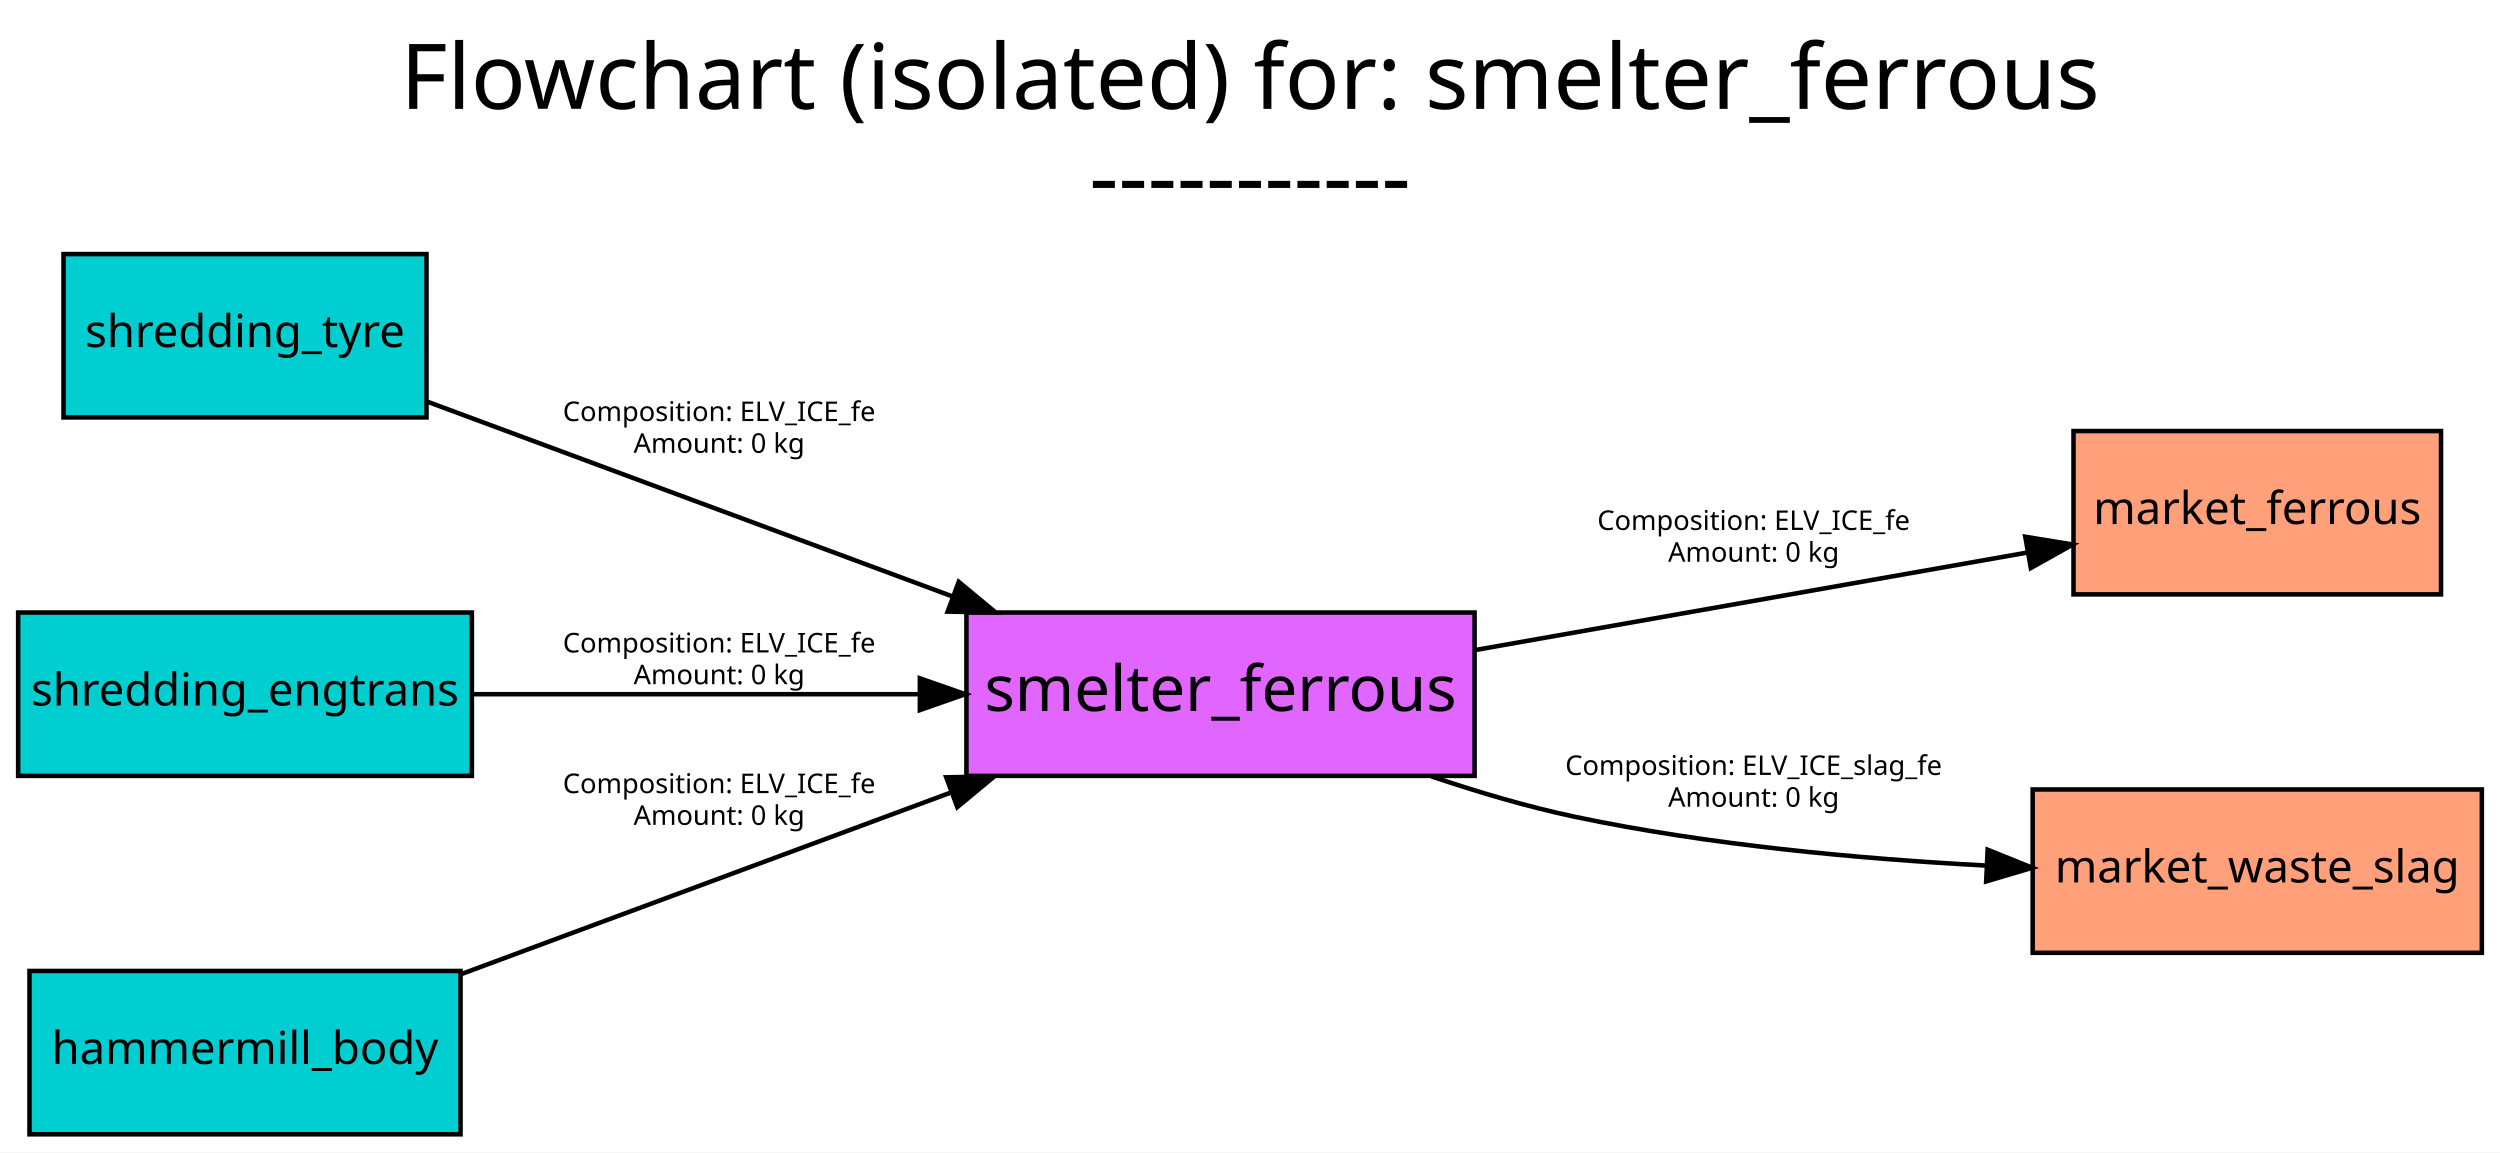
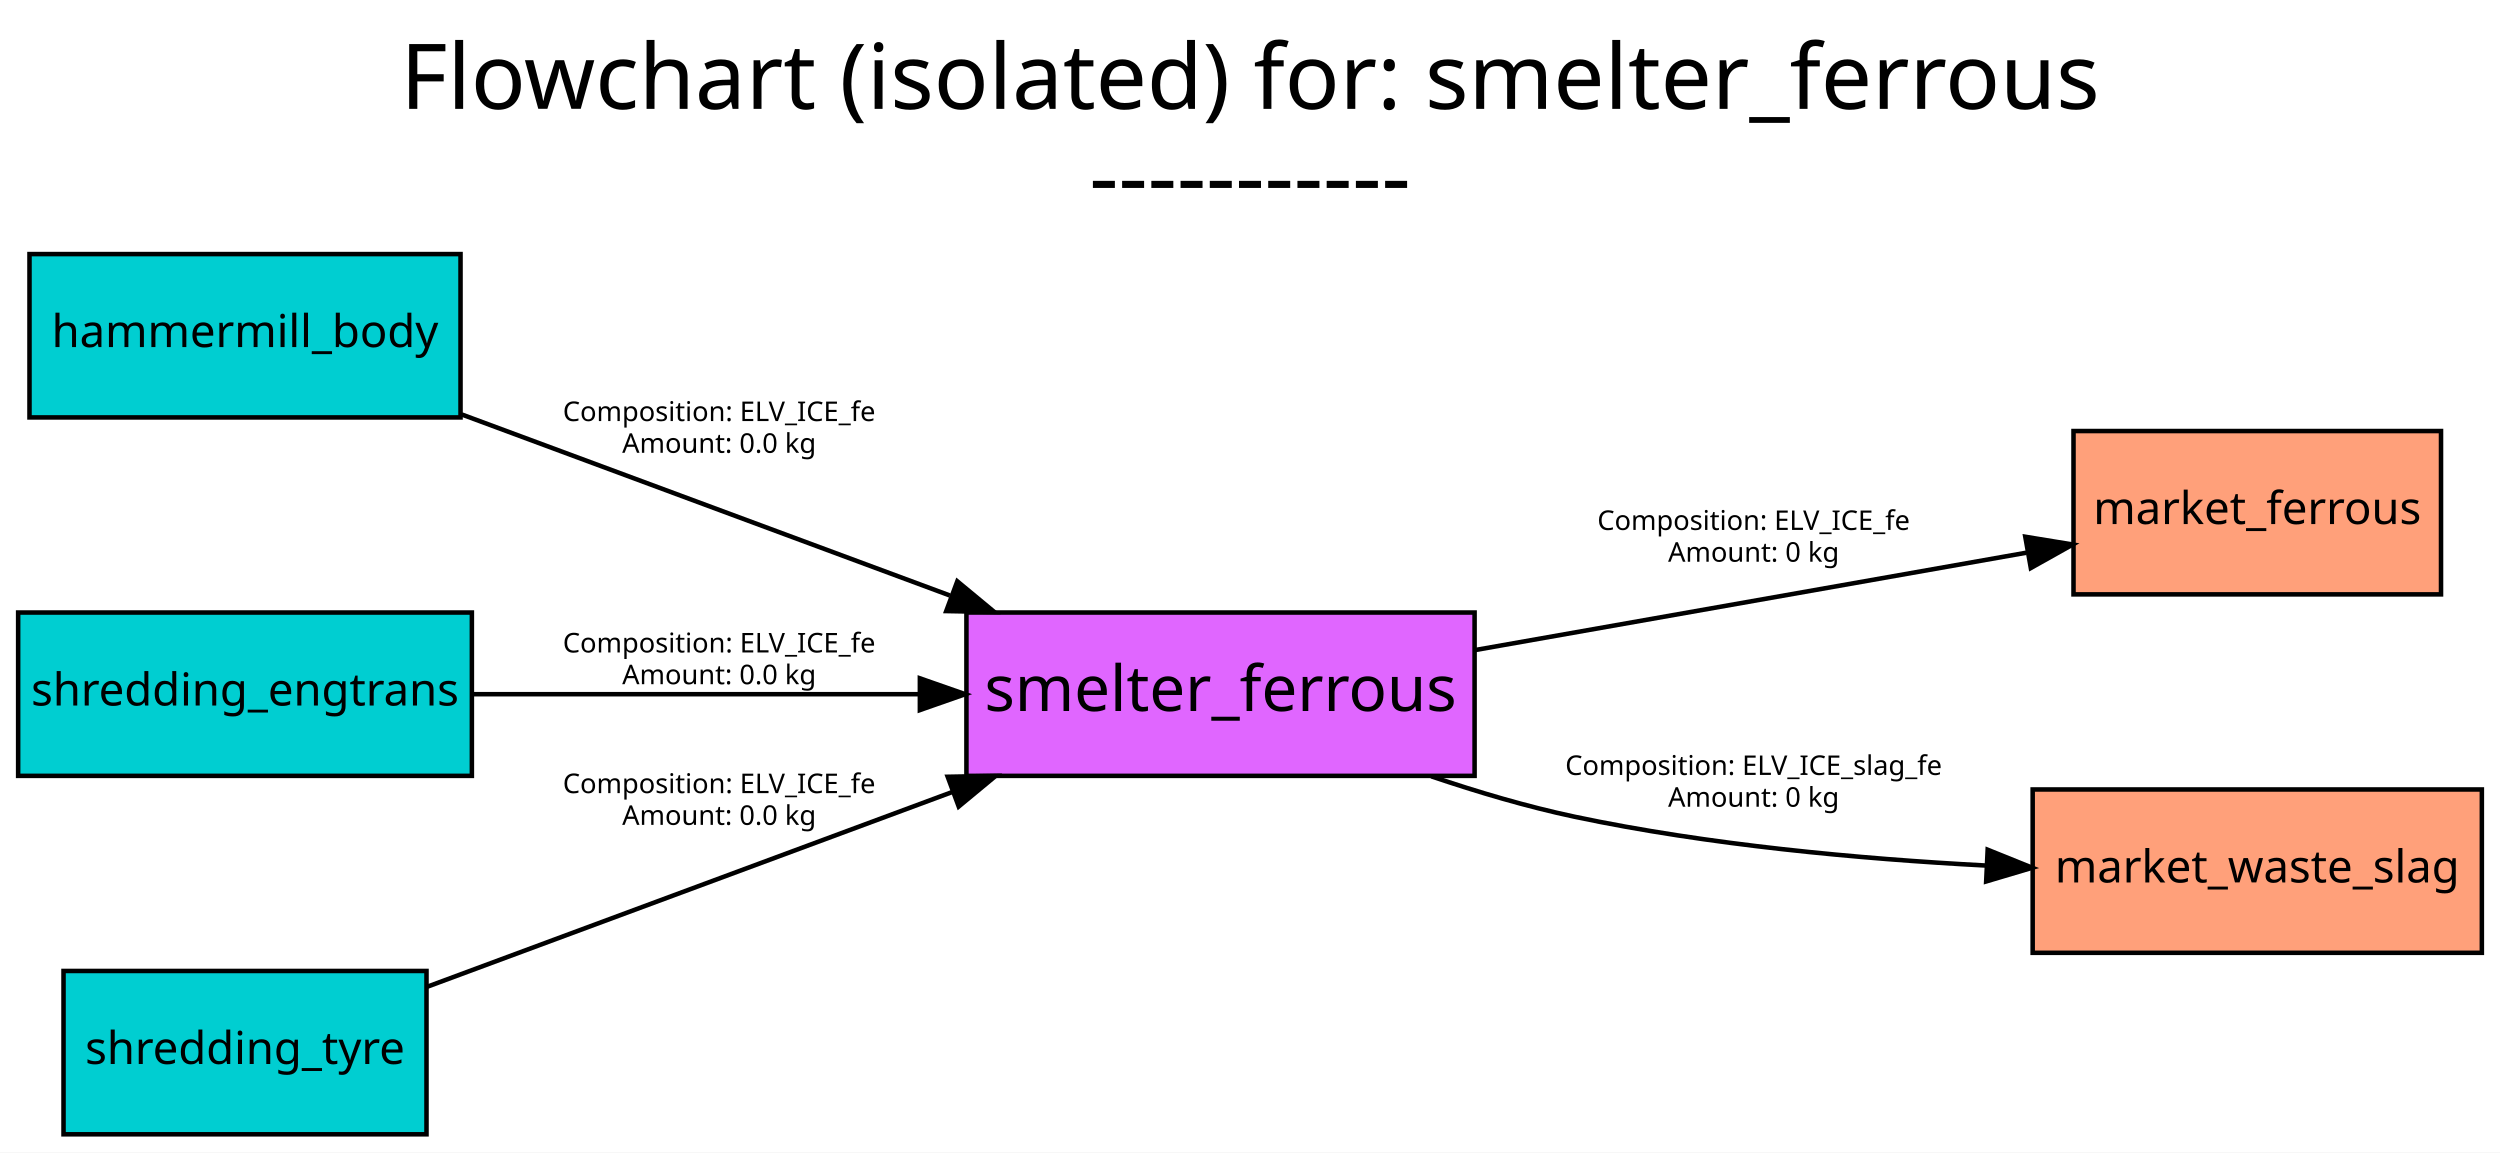
<svg xmlns="http://www.w3.org/2000/svg" width="551pt" height="254pt" viewBox="0.00 0.00 551.00 254.00">
  <g id="graph0" class="graph" transform="scale(1 1) rotate(0) translate(4 250)">
    <polygon fill="white" stroke="transparent" points="-4,4 -4,-250 547,-250 547,4 -4,4" />
    <text text-anchor="middle" x="271.5" y="-226" font-family="Cabin" font-size="20.00">Flowchart (isolated) for: smelter_ferrous</text>
    <text text-anchor="middle" x="271.5" y="-204" font-family="Cabin" font-size="20.00">-----------</text>
    <g id="node1" class="node">
      <polygon fill="#e066ff" stroke="black" points="321,-115 209,-115 209,-79 321,-79 321,-115" />
      <text text-anchor="middle" x="265" y="-93.3" font-family="Cabin" font-size="14.00">smelter_ferrous</text>
    </g>
    <g id="node5" class="node">
      <polygon fill="#ffa07a" stroke="black" points="534,-155 453,-155 453,-119 534,-119 534,-155" />
      <text text-anchor="middle" x="493.5" y="-134.5" font-family="Cabin" font-size="10.00">market_ferrous</text>
    </g>
    <g id="edge4" class="edge">
      <path fill="none" stroke="black" d="M321.12,-106.73C358.18,-113.28 406.65,-121.84 442.58,-128.18" />
      <polygon fill="black" stroke="black" points="442.37,-131.7 452.83,-129.99 443.59,-124.81 442.37,-131.7" />
      <text text-anchor="middle" x="382.5" y="-133.2" font-family="Cabin" font-size="6.00">Composition: ELV_ICE_fe</text>
      <text text-anchor="middle" x="382.5" y="-126.2" font-family="Cabin" font-size="6.00">Amount: 0 kg</text>
    </g>
    <g id="node6" class="node">
      <polygon fill="#ffa07a" stroke="black" points="543,-76 444,-76 444,-40 543,-40 543,-76" />
      <text text-anchor="middle" x="493.5" y="-55.5" font-family="Cabin" font-size="10.00">market_waste_slag</text>
    </g>
    <g id="edge5" class="edge">
      <path fill="none" stroke="black" d="M311.46,-78.9C321.69,-75.43 332.61,-72.2 343,-70 372.48,-63.76 405.85,-60.71 433.58,-59.24" />
      <polygon fill="black" stroke="black" points="434.08,-62.72 443.91,-58.75 433.75,-55.73 434.08,-62.72" />
      <text text-anchor="middle" x="382.5" y="-79.2" font-family="Cabin" font-size="6.00">Composition: ELV_ICE_slag_fe</text>
      <text text-anchor="middle" x="382.5" y="-72.2" font-family="Cabin" font-size="6.00">Amount: 0 kg</text>
    </g>
    <g id="node2" class="node">
-       <polygon fill="darkturquoise" stroke="black" points="90,-194 10,-194 10,-158 90,-158 90,-194" />
-       <text text-anchor="middle" x="50" y="-173.5" font-family="Cabin" font-size="10.00">shredding_tyre</text>
+       <polygon fill="darkturquoise" stroke="black" points="97.5,-194 2.5,-194 2.5,-158 97.5,-158 97.5,-194" />
+       <text text-anchor="middle" x="50" y="-173.5" font-family="Cabin" font-size="10.00">hammermill_body</text>
    </g>
    <g id="edge1" class="edge">
-       <path fill="none" stroke="black" d="M90.07,-161.51C122.48,-149.49 169.05,-132.22 205.85,-118.57" />
-       <polygon fill="black" stroke="black" points="207.3,-121.76 215.46,-115 204.87,-115.2 207.3,-121.76" />
+       <path fill="none" stroke="black" d="M97.74,-158.66C129.4,-146.92 171.47,-131.32 205.36,-118.75" />
+       <polygon fill="black" stroke="black" points="206.99,-121.88 215.15,-115.12 204.55,-115.32 206.99,-121.88" />
      <text text-anchor="middle" x="154.5" y="-157.2" font-family="Cabin" font-size="6.00">Composition: ELV_ICE_fe</text>
-       <text text-anchor="middle" x="154.5" y="-150.2" font-family="Cabin" font-size="6.00">Amount: 0 kg</text>
+       <text text-anchor="middle" x="154.5" y="-150.2" font-family="Cabin" font-size="6.00">Amount: 0.0 kg</text>
    </g>
    <g id="node3" class="node">
      <polygon fill="darkturquoise" stroke="black" points="100,-115 0,-115 0,-79 100,-79 100,-115" />
      <text text-anchor="middle" x="50" y="-94.5" font-family="Cabin" font-size="10.00">shredding_engtrans</text>
    </g>
    <g id="edge2" class="edge">
      <path fill="none" stroke="black" d="M100.13,-97C129.4,-97 166.91,-97 198.65,-97" />
      <polygon fill="black" stroke="black" points="198.74,-100.5 208.74,-97 198.74,-93.5 198.74,-100.5" />
      <text text-anchor="middle" x="154.5" y="-106.2" font-family="Cabin" font-size="6.00">Composition: ELV_ICE_fe</text>
-       <text text-anchor="middle" x="154.5" y="-99.2" font-family="Cabin" font-size="6.00">Amount: 0 kg</text>
+       <text text-anchor="middle" x="154.5" y="-99.2" font-family="Cabin" font-size="6.00">Amount: 0.0 kg</text>
    </g>
    <g id="node4" class="node">
-       <polygon fill="darkturquoise" stroke="black" points="97.5,-36 2.5,-36 2.5,0 97.5,0 97.5,-36" />
-       <text text-anchor="middle" x="50" y="-15.5" font-family="Cabin" font-size="10.00">hammermill_body</text>
+       <polygon fill="darkturquoise" stroke="black" points="90,-36 10,-36 10,0 90,0 90,-36" />
+       <text text-anchor="middle" x="50" y="-15.5" font-family="Cabin" font-size="10.00">shredding_tyre</text>
    </g>
    <g id="edge3" class="edge">
-       <path fill="none" stroke="black" d="M97.74,-35.34C129.4,-47.08 171.47,-62.68 205.36,-75.25" />
-       <polygon fill="black" stroke="black" points="204.55,-78.68 215.15,-78.88 206.99,-72.12 204.55,-78.68" />
+       <path fill="none" stroke="black" d="M90.07,-32.49C122.48,-44.51 169.05,-61.78 205.85,-75.43" />
+       <polygon fill="black" stroke="black" points="204.87,-78.8 215.46,-79 207.3,-72.24 204.87,-78.8" />
      <text text-anchor="middle" x="154.5" y="-75.2" font-family="Cabin" font-size="6.00">Composition: ELV_ICE_fe</text>
-       <text text-anchor="middle" x="154.5" y="-68.2" font-family="Cabin" font-size="6.00">Amount: 0 kg</text>
+       <text text-anchor="middle" x="154.5" y="-68.2" font-family="Cabin" font-size="6.00">Amount: 0.0 kg</text>
    </g>
  </g>
</svg>
